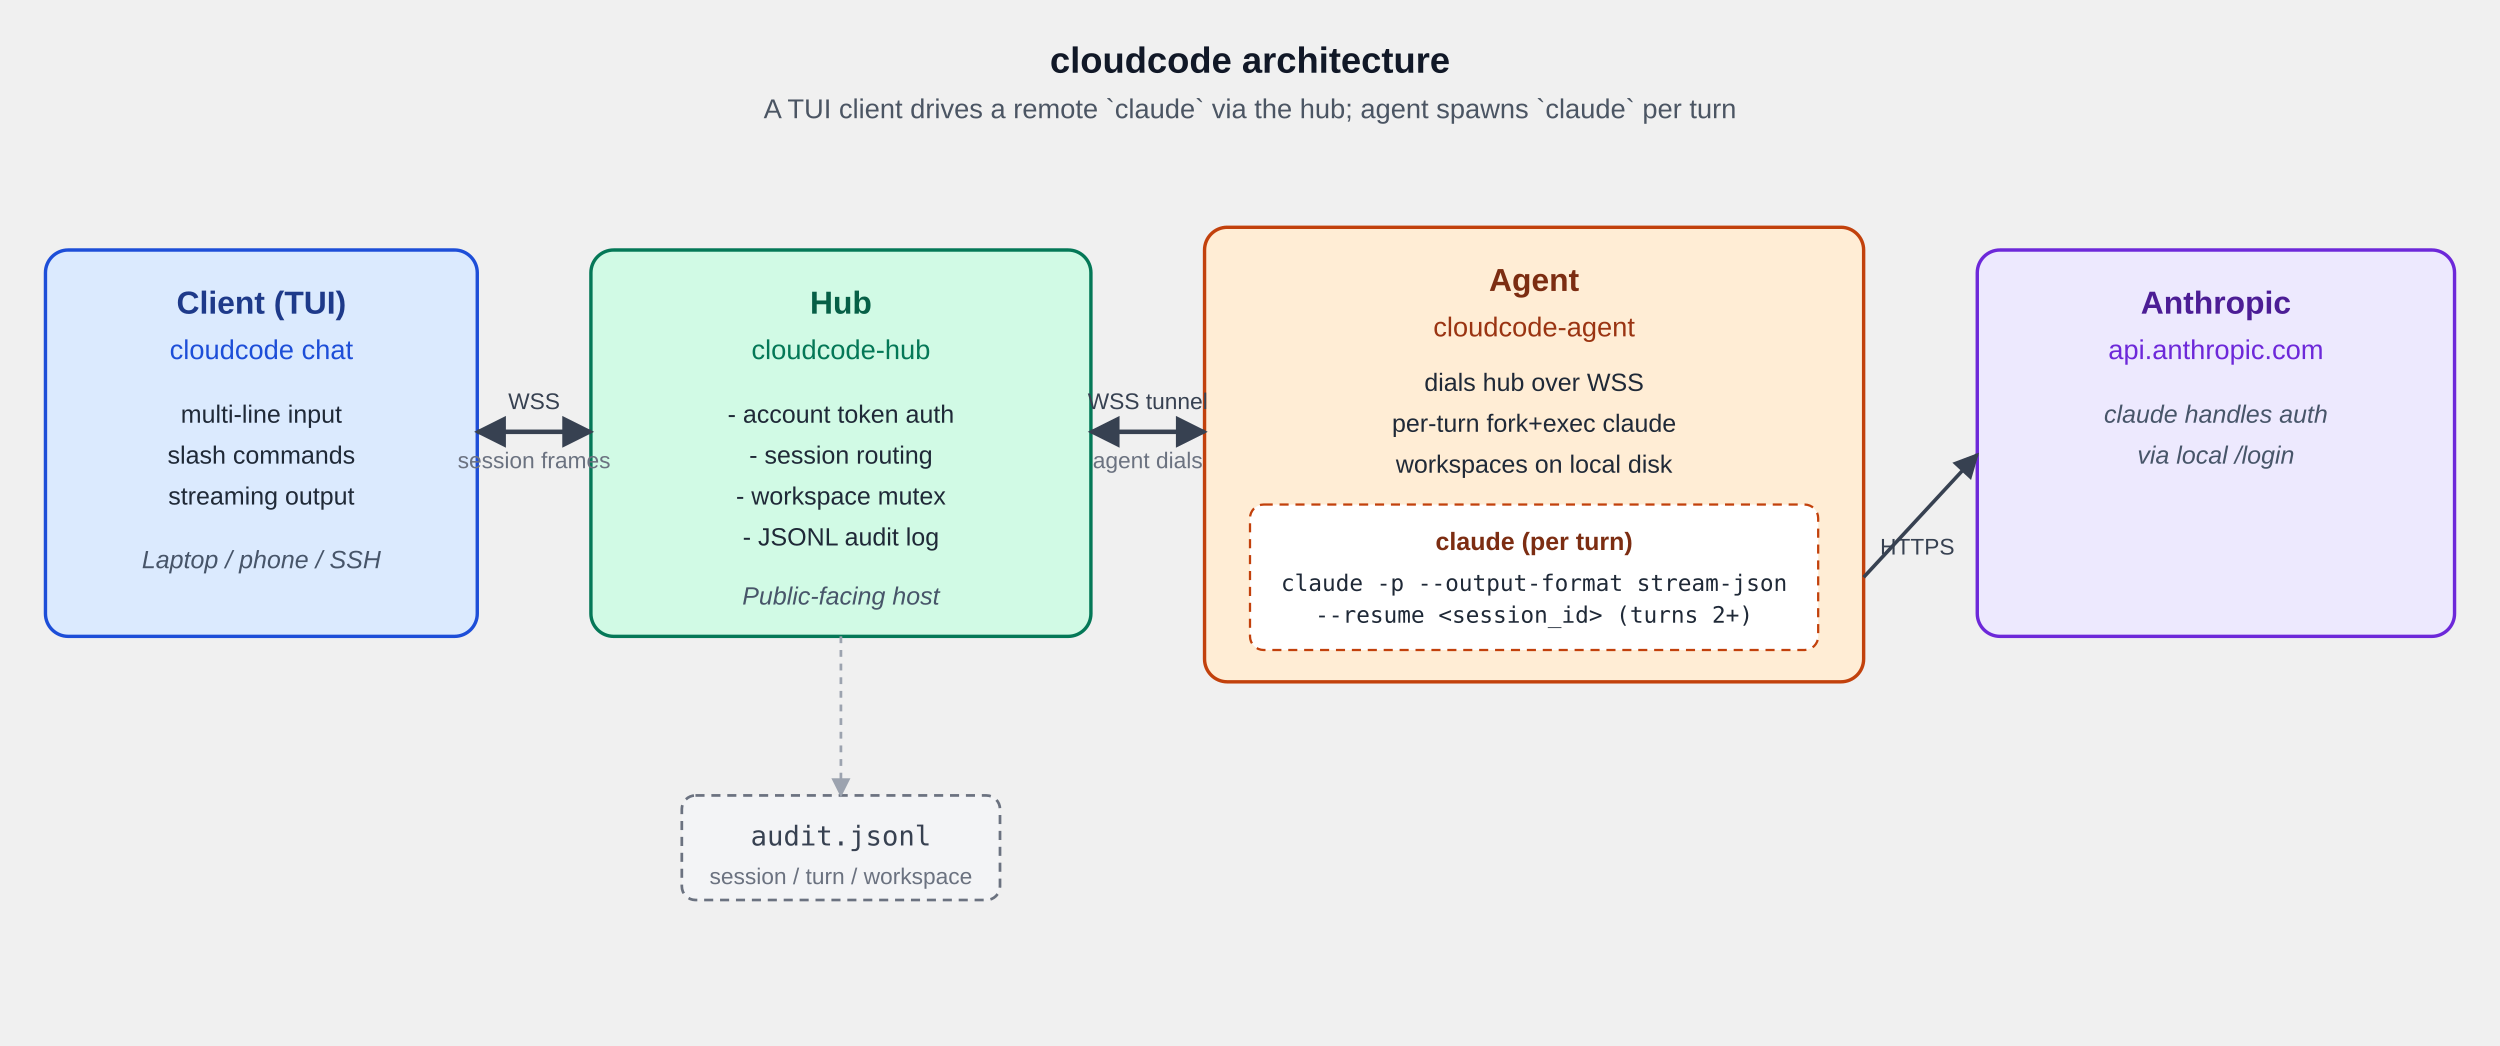
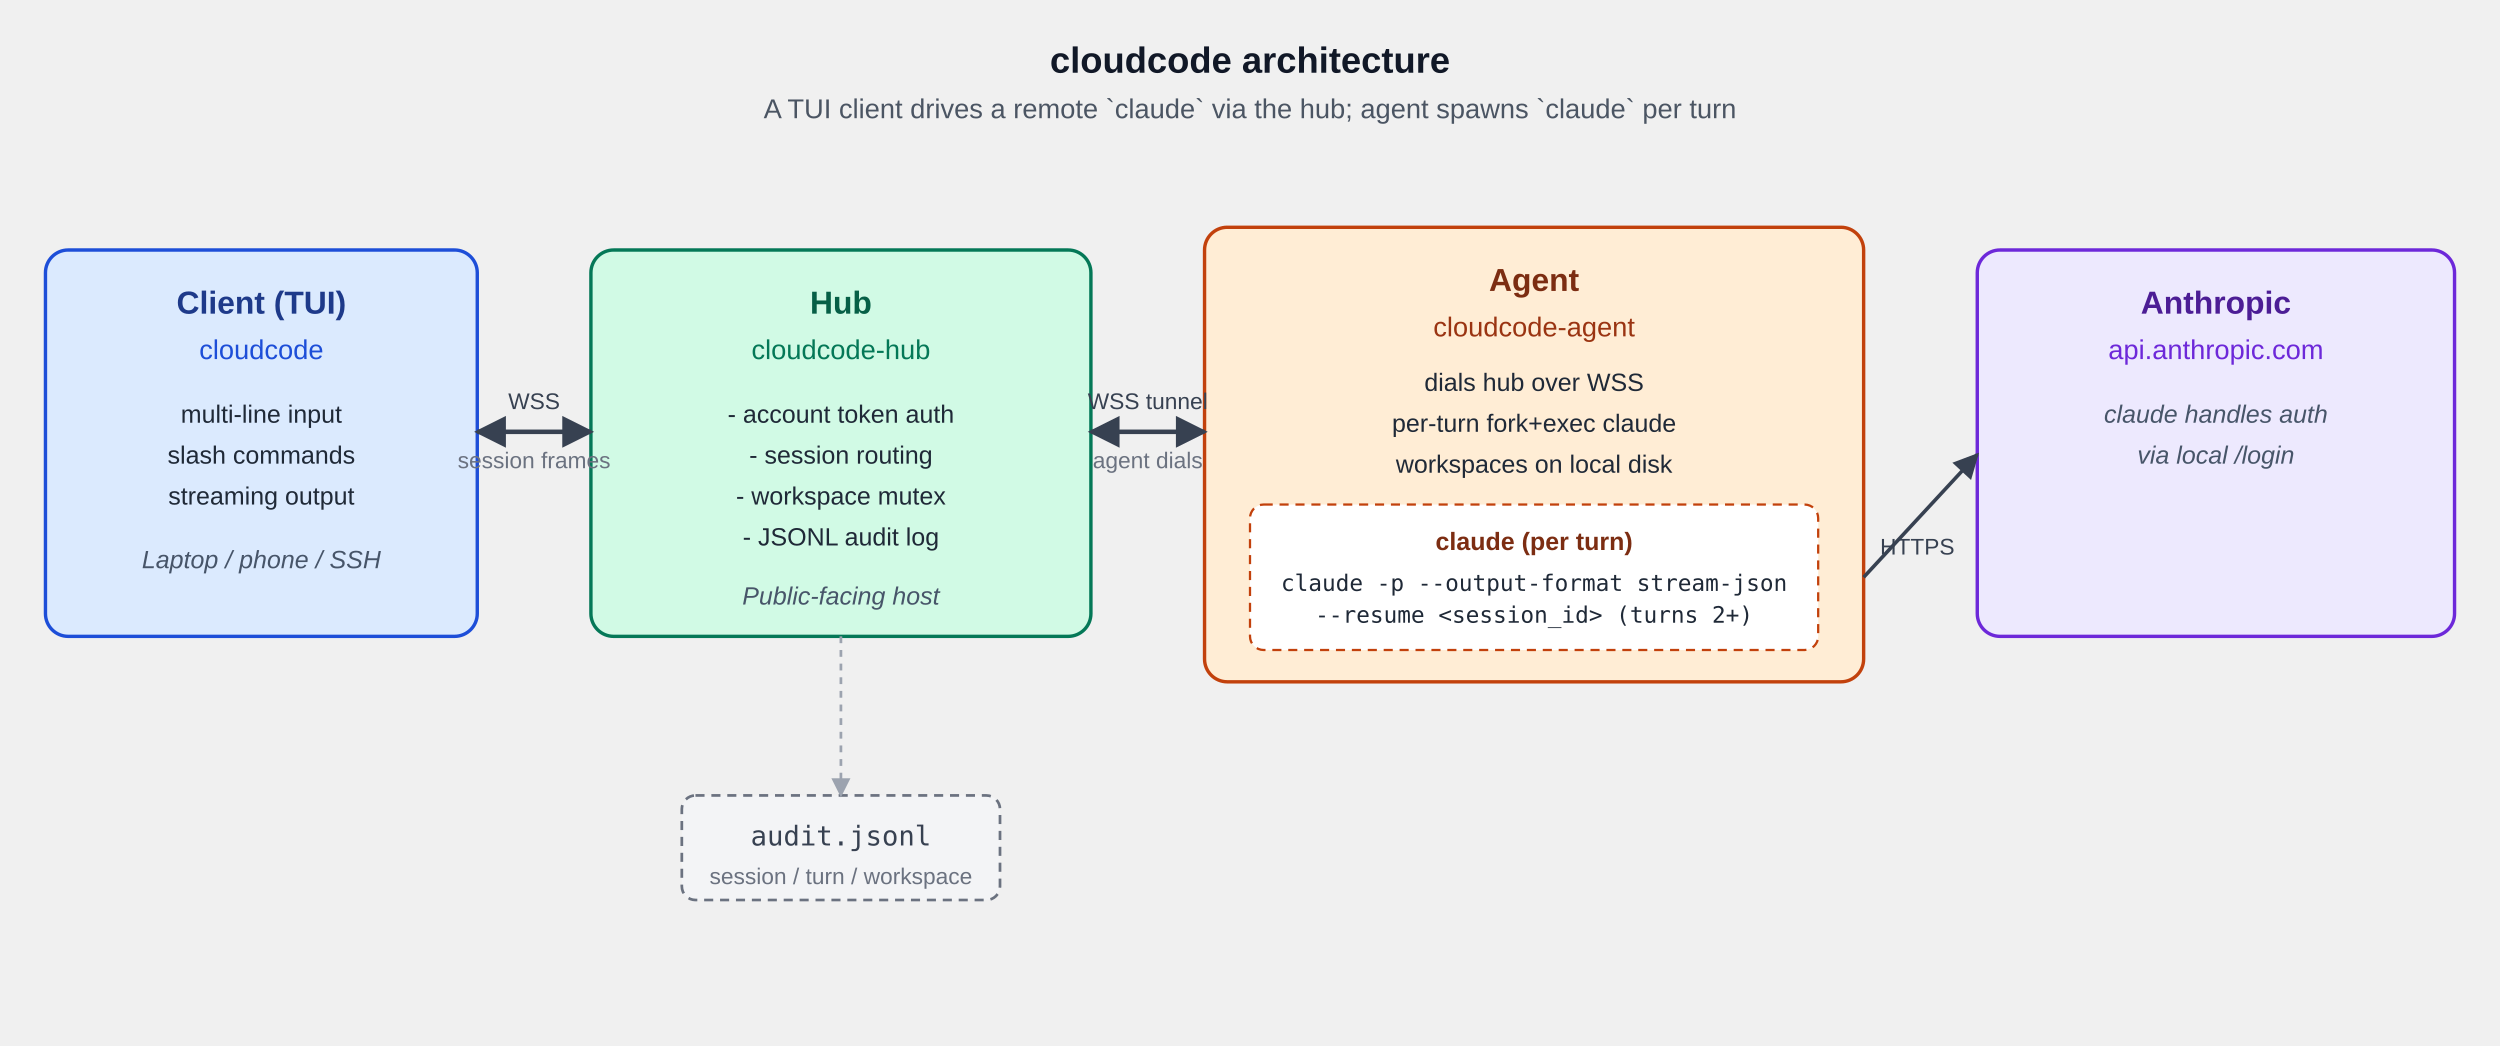
<svg xmlns="http://www.w3.org/2000/svg" viewBox="0 0 1100 460" font-family="system-ui, -apple-system, 'Helvetica Neue', Arial, sans-serif" font-size="13">
  <defs>
    <marker id="arrow" viewBox="0 0 10 10" refX="9" refY="5" markerWidth="7" markerHeight="7" orient="auto-start-reverse">
      <path d="M 0 0 L 10 5 L 0 10 z" fill="#374151" />
    </marker>
    <marker id="arrow-start" viewBox="0 0 10 10" refX="1" refY="5" markerWidth="7" markerHeight="7" orient="auto">
      <path d="M 10 0 L 0 5 L 10 10 z" fill="#374151" />
    </marker>
    <marker id="arrow-dashed" viewBox="0 0 10 10" refX="9" refY="5" markerWidth="7" markerHeight="7" orient="auto-start-reverse">
      <path d="M 0 0 L 10 5 L 0 10 z" fill="#9ca3af" />
    </marker>
  </defs>
  <text x="550" y="32" text-anchor="middle" font-size="16" font-weight="700" fill="#111827">cloudcode architecture</text>
  <text x="550" y="52" text-anchor="middle" font-size="12" fill="#4b5563">A TUI client drives a remote `claude` via the hub; agent spawns `claude` per turn</text>
  <rect x="20" y="110" width="190" height="170" rx="10" fill="#dbeafe" stroke="#1d4ed8" stroke-width="1.5" />
  <text x="115" y="138" text-anchor="middle" font-size="14" font-weight="700" fill="#1e3a8a">Client (TUI)</text>
-   <text x="115" y="158" text-anchor="middle" font-size="12" fill="#1d4ed8">cloudcode chat</text>
+   <text x="115" y="158" text-anchor="middle" font-size="12" fill="#1d4ed8">cloudcode</text>
  <text x="115" y="186" text-anchor="middle" font-size="11" fill="#1f2937">multi-line input</text>
  <text x="115" y="204" text-anchor="middle" font-size="11" fill="#1f2937">slash commands</text>
  <text x="115" y="222" text-anchor="middle" font-size="11" fill="#1f2937">streaming output</text>
  <text x="115" y="250" text-anchor="middle" font-size="11" fill="#475569" font-style="italic">Laptop / phone / SSH</text>
  <rect x="260" y="110" width="220" height="170" rx="10" fill="#d1fae5" stroke="#047857" stroke-width="1.5" />
  <text x="370" y="138" text-anchor="middle" font-size="14" font-weight="700" fill="#065f46">Hub</text>
  <text x="370" y="158" text-anchor="middle" font-size="12" fill="#047857">cloudcode-hub</text>
  <text x="370" y="186" text-anchor="middle" font-size="11" fill="#1f2937">- account token auth</text>
  <text x="370" y="204" text-anchor="middle" font-size="11" fill="#1f2937">- session routing</text>
  <text x="370" y="222" text-anchor="middle" font-size="11" fill="#1f2937">- workspace mutex</text>
  <text x="370" y="240" text-anchor="middle" font-size="11" fill="#1f2937">- JSONL audit log</text>
  <text x="370" y="266" text-anchor="middle" font-size="11" fill="#475569" font-style="italic">Public-facing host</text>
  <rect x="530" y="100" width="290" height="200" rx="10" fill="#ffedd5" stroke="#c2410c" stroke-width="1.5" />
  <text x="675" y="128" text-anchor="middle" font-size="14" font-weight="700" fill="#7c2d12">Agent</text>
  <text x="675" y="148" text-anchor="middle" font-size="12" fill="#9a3412">cloudcode-agent</text>
  <text x="675" y="172" text-anchor="middle" font-size="11" fill="#1f2937">dials hub over WSS</text>
  <text x="675" y="190" text-anchor="middle" font-size="11" fill="#1f2937">per-turn fork+exec claude</text>
  <text x="675" y="208" text-anchor="middle" font-size="11" fill="#1f2937">workspaces on local disk</text>
  <rect x="550" y="222" width="250" height="64" rx="6" fill="#fff" stroke="#c2410c" stroke-width="1" stroke-dasharray="4,3" />
  <text x="675" y="242" text-anchor="middle" font-size="11" font-weight="600" fill="#7c2d12">claude (per turn)</text>
  <text x="675" y="260" text-anchor="middle" font-size="10" font-family="ui-monospace, Menlo, monospace" fill="#1f2937">claude -p --output-format stream-json</text>
  <text x="675" y="274" text-anchor="middle" font-size="10" font-family="ui-monospace, Menlo, monospace" fill="#1f2937">--resume &lt;session_id&gt; (turns 2+)</text>
  <rect x="870" y="110" width="210" height="170" rx="10" fill="#ede9fe" stroke="#6d28d9" stroke-width="1.5" />
  <text x="975" y="138" text-anchor="middle" font-size="14" font-weight="700" fill="#4c1d95">Anthropic</text>
  <text x="975" y="158" text-anchor="middle" font-size="12" fill="#6d28d9">api.anthropic.com</text>
  <text x="975" y="186" text-anchor="middle" font-size="11" fill="#475569" font-style="italic">claude handles auth</text>
  <text x="975" y="204" text-anchor="middle" font-size="11" fill="#475569" font-style="italic">via local /login</text>
  <line x1="210" y1="190" x2="260" y2="190" stroke="#374151" stroke-width="2" marker-end="url(#arrow)" marker-start="url(#arrow-start)" />
  <text x="235" y="180" text-anchor="middle" font-size="10" fill="#374151">WSS</text>
  <text x="235" y="206" text-anchor="middle" font-size="10" fill="#6b7280">session frames</text>
  <line x1="480" y1="190" x2="530" y2="190" stroke="#374151" stroke-width="2" marker-end="url(#arrow)" marker-start="url(#arrow-start)" />
  <text x="505" y="180" text-anchor="middle" font-size="10" fill="#374151">WSS tunnel</text>
  <text x="505" y="206" text-anchor="middle" font-size="10" fill="#6b7280">agent dials</text>
  <line x1="820" y1="254" x2="870" y2="200" stroke="#374151" stroke-width="1.6" marker-end="url(#arrow)" />
  <text x="860" y="244" text-anchor="end" font-size="10" fill="#374151">HTTPS</text>
  <rect x="300" y="350" width="140" height="46" rx="6" fill="#f3f4f6" stroke="#6b7280" stroke-width="1.2" stroke-dasharray="4,3" />
  <text x="370" y="372" text-anchor="middle" font-size="12" fill="#374151" font-family="ui-monospace, Menlo, monospace">audit.jsonl</text>
  <text x="370" y="389" text-anchor="middle" font-size="10" fill="#6b7280">session / turn / workspace</text>
  <line x1="370" y1="280" x2="370" y2="350" stroke="#9ca3af" stroke-width="1.2" stroke-dasharray="3,3" marker-end="url(#arrow-dashed)" />
</svg>
